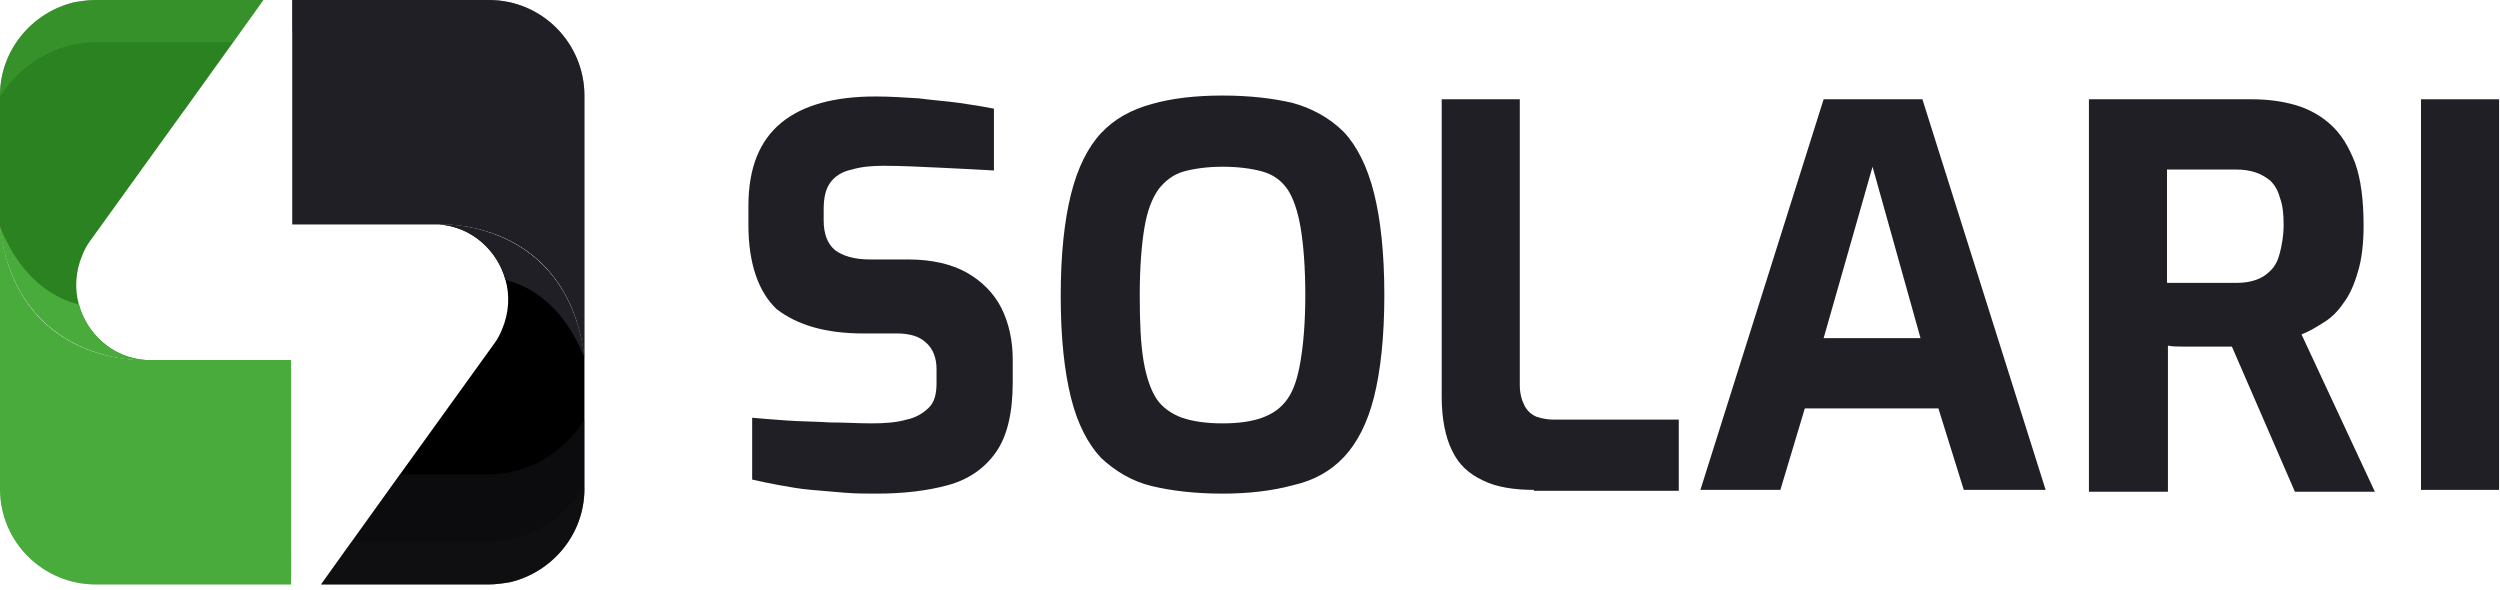
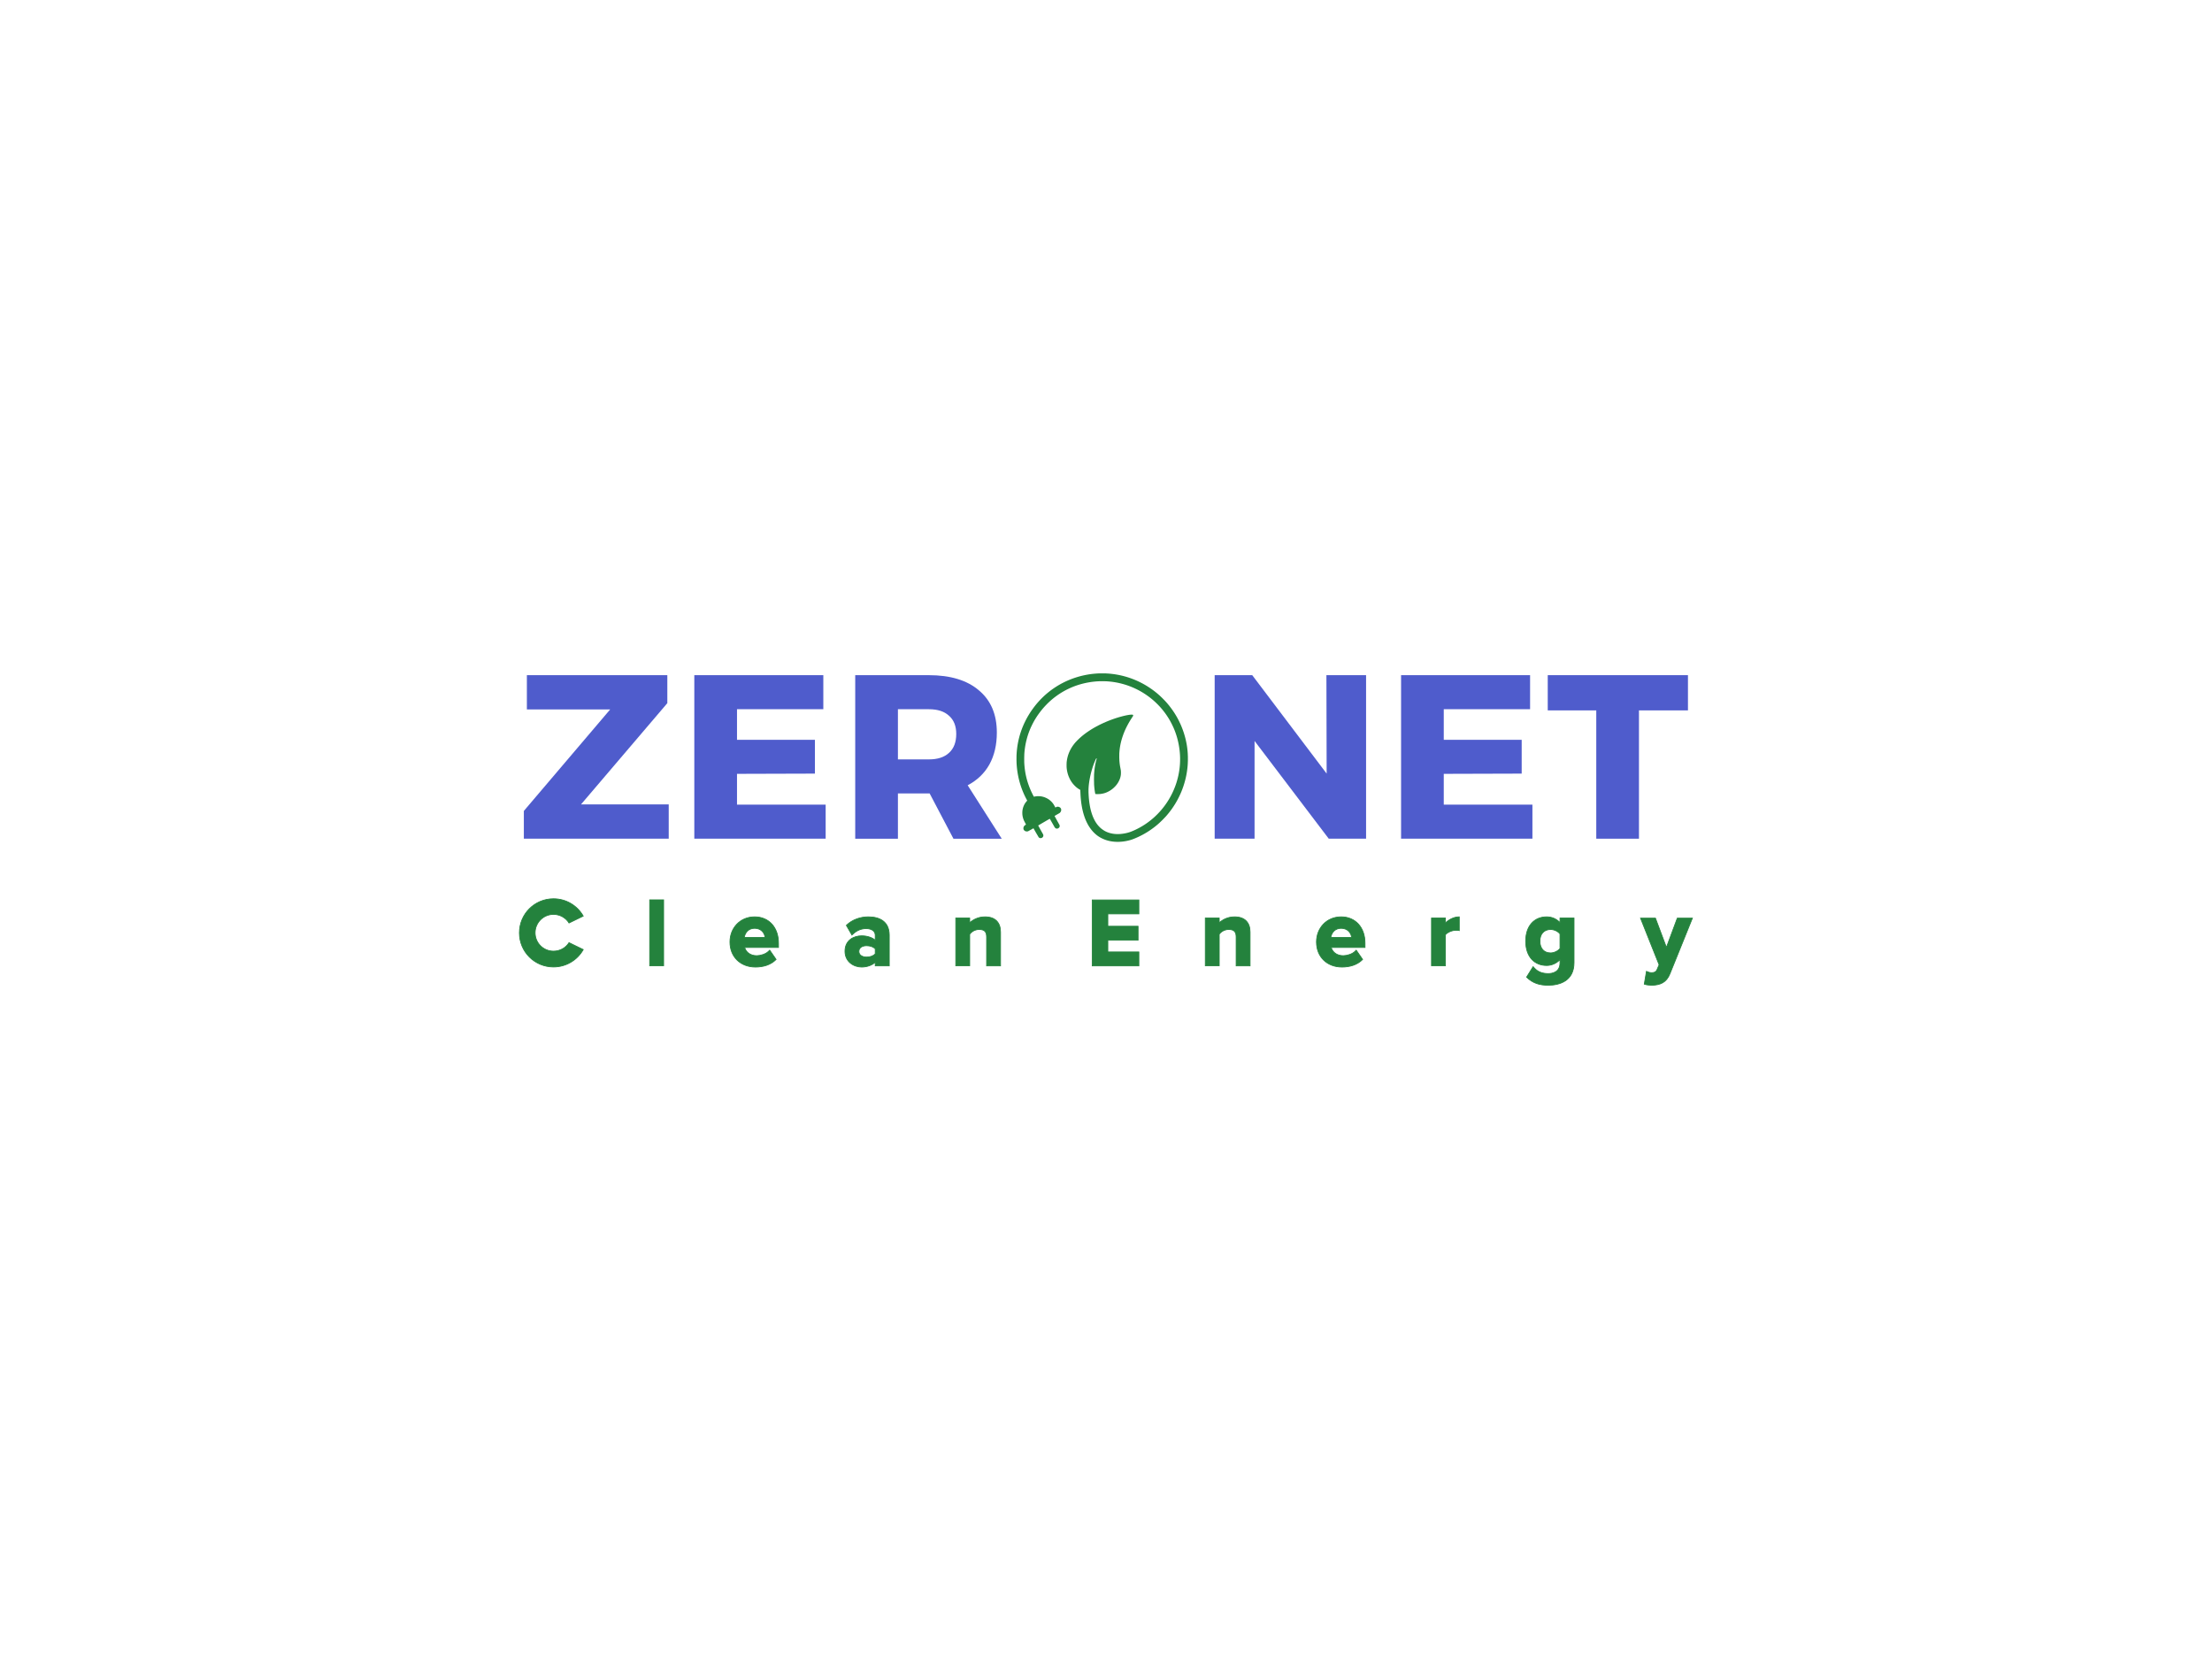
- <svg xmlns="http://www.w3.org/2000/svg" width="157" height="37" viewBox="0 0 157 37" fill="none">
-   <path d="M36.702 6.001V22.468C36.493 20.723 36.004 19.328 35.376 18.281C32.795 13.885 27.771 14.095 27.561 14.095C27.422 14.095 27.352 14.095 27.213 14.095H18.351V0H30.701C34.051 0 36.702 2.721 36.702 6.001Z" fill="#1F1F25" />
-   <path d="M36.702 22.468V30.701C36.702 33.562 34.679 35.934 32.027 36.562C31.608 36.632 31.12 36.702 30.701 36.702H20.165L25.119 29.794L29.794 23.305L31.05 21.561C31.26 21.282 31.399 21.003 31.539 20.654C31.957 19.677 32.027 18.56 31.748 17.584C31.26 15.769 29.655 14.234 27.561 14.095C27.771 14.095 35.586 13.816 36.702 22.468Z" fill="black" />
-   <path d="M36.702 22.468C35.376 19.119 33.213 17.932 31.748 17.584C31.259 15.769 29.654 14.234 27.561 14.095C27.771 14.095 35.586 13.816 36.702 22.468Z" fill="#1F1F25" />
-   <g opacity="0.55">
-     <path opacity="0.67" d="M36.702 26.375V30.702C36.702 33.562 34.679 35.935 32.027 36.563C31.608 36.633 31.12 36.702 30.701 36.702H20.165L22.049 34.051L25.119 29.794H30.632C32.795 29.794 34.748 28.818 36.144 27.143L36.702 26.375Z" fill="#1F1F25" />
-     <path opacity="0.67" d="M36.702 30.632C36.702 33.562 34.679 35.935 32.027 36.563C31.608 36.633 31.12 36.702 30.701 36.702H20.165L22.049 34.051H30.562C32.725 34.051 34.679 33.074 36.074 31.399L36.702 30.632Z" fill="#1F1F25" />
+ <svg xmlns="http://www.w3.org/2000/svg" id="svg21" xml:space="preserve" viewBox="0 0 1024 768" y="0px" x="0px" version="1.1">
+   <defs id="defs25" />
+   <g transform="translate(-0.04312,-0.26813)" id="logo-group">
+     <path stroke-miterlimit="2" d="m 263.46,436.65 c -1.464,2.38 -4.164,3.935 -7.184,3.935 -4.713,0 -8.511,-3.798 -8.511,-8.511 0,-4.668 3.798,-8.511 8.511,-8.511 3.02,0 5.72,1.602 7.184,3.981 l 6.589,-3.203 c -2.746,-4.805 -7.871,-8.008 -13.774,-8.008 -8.74,0 -15.787,7.047 -15.787,15.787 0,8.74 7.047,15.787 15.787,15.787 5.903,0 11.074,-3.249 13.774,-8.054 z" style="font-variant-ligatures:none;fill:#24823d;stroke:#24823d;stroke-width:0.357;stroke-miterlimit:2" id="path31168" />
+     <path stroke-miterlimit="2" d="m 300.8,416.83 v 30.522 h 6.452 V 416.83 Z" style="font-variant-ligatures:none;fill:#24823d;stroke:#24823d;stroke-width:0.357;stroke-miterlimit:2" id="path31170" />
+     <path stroke-miterlimit="2" d="m 349.4,424.7 c -6.772,0 -11.44,5.217 -11.44,11.623 0,7.093 5.079,11.623 11.806,11.623 3.432,0 7.001,-0.915 9.564,-3.523 l -2.974,-4.301 -0.549,0.549 c -1.327,1.327 -3.798,2.013 -5.445,2.013 -2.837,0 -4.942,-1.51 -5.583,-3.798 h 15.65 v -1.922 c 0.046,-7.322 -4.439,-12.264 -11.028,-12.264 z m 0,5.308 c 2.929,0 4.622,2.105 4.805,4.21 h -9.61 c 0.366,-2.288 2.013,-4.21 4.805,-4.21 z" style="font-variant-ligatures:none;fill:#24823d;stroke:#24823d;stroke-width:0.357;stroke-miterlimit:2" id="path31172" />
+     <path stroke-miterlimit="2" d="m 402.01,424.7 c -3.478,0 -7.367,1.19 -10.159,3.935 l 2.563,4.484 0.595,-0.549 c 1.739,-1.602 3.752,-2.425 5.995,-2.425 2.563,0 4.21,1.19 4.21,3.066 v 2.288 c -1.51,-1.281 -3.798,-2.013 -6.315,-2.013 -3.523,0 -7.688,1.968 -7.688,7.139 0,4.942 4.164,7.322 7.688,7.322 2.471,0 4.759,-0.824 6.315,-2.196 v 1.647 h 6.498 v -14.277 c -0.046,-6.406 -4.668,-8.42 -9.701,-8.42 z m -0.824,13.362 c 1.693,0 3.203,0.549 4.027,1.464 v 2.288 c -0.824,0.961 -2.288,1.51 -4.027,1.51 -1.739,0 -3.523,-0.778 -3.523,-2.608 0,-1.968 1.876,-2.654 3.523,-2.654 z" style="font-variant-ligatures:none;fill:#24823d;stroke:#24823d;stroke-width:0.357;stroke-miterlimit:2" id="path31174" />
+     <path stroke-miterlimit="2" d="m 456.04,424.7 c -3.112,0 -5.583,1.327 -7.093,2.746 v -2.196 h -6.452 v 22.102 h 6.452 v -14.643 c 0.549,-0.686 1.968,-2.151 4.393,-2.151 2.425,0 3.432,1.007 3.432,3.478 v 13.362 h 6.452 v -15.65 c 0,-4.301 -2.334,-7.047 -7.184,-7.047 z" style="font-variant-ligatures:none;fill:#24823d;stroke:#24823d;stroke-width:0.357;stroke-miterlimit:2" id="path31176" />
+     <path stroke-miterlimit="2" d="m 505.66,416.88 v 30.522 h 21.599 v -6.452 H 512.89 v -5.445 h 14.003 v -6.452 H 512.89 v -5.72 h 14.369 V 416.88 Z" style="font-variant-ligatures:none;fill:#24823d;stroke:#24823d;stroke-width:0.357;stroke-miterlimit:2" id="path31178" />
+     <path stroke-miterlimit="2" d="m 571.56,424.7 c -3.112,0 -5.583,1.327 -7.093,2.746 v -2.196 h -6.452 v 22.102 h 6.452 v -14.643 c 0.549,-0.686 1.968,-2.151 4.393,-2.151 2.425,0 3.432,1.007 3.432,3.478 v 13.362 h 6.452 v -15.65 c 0,-4.301 -2.334,-7.047 -7.184,-7.047 z" style="font-variant-ligatures:none;fill:#24823d;stroke:#24823d;stroke-width:0.357;stroke-miterlimit:2" id="path31180" />
+     <path stroke-miterlimit="2" d="m 620.92,424.7 c -6.772,0 -11.44,5.217 -11.44,11.623 0,7.093 5.079,11.623 11.806,11.623 3.432,0 7.001,-0.915 9.564,-3.523 l -2.974,-4.301 -0.549,0.549 c -1.327,1.327 -3.798,2.013 -5.445,2.013 -2.837,0 -4.942,-1.51 -5.583,-3.798 h 15.65 v -1.922 c 0.046,-7.322 -4.439,-12.264 -11.028,-12.264 z m 0,5.308 c 2.929,0 4.622,2.105 4.805,4.21 h -9.61 c 0.366,-2.288 2.013,-4.21 4.805,-4.21 z" style="font-variant-ligatures:none;fill:#24823d;stroke:#24823d;stroke-width:0.357;stroke-miterlimit:2" id="path31182" />
+     <path stroke-miterlimit="2" d="m 669.18,427.54 v -2.288 h -6.452 v 22.102 h 6.452 v -14.369 c 0.869,-1.098 3.066,-2.059 4.805,-2.059 0.549,0 1.098,0 1.464,0.091 l 0.137,0.046 v -6.361 c -2.425,0 -4.805,1.236 -6.406,2.837 z" style="font-variant-ligatures:none;fill:#24823d;stroke:#24823d;stroke-width:0.357;stroke-miterlimit:2" id="path31184" />
+     <path stroke-miterlimit="2" d="m 722.21,425.25 v 2.105 c -1.693,-1.739 -3.798,-2.654 -6.178,-2.654 -5.583,0 -9.701,4.027 -9.701,11.257 0,7.367 4.21,11.257 9.701,11.257 2.38,0 4.53,-1.007 6.178,-2.7 v 1.51 c 0,4.439 -3.798,4.942 -5.445,4.942 -2.746,0 -4.851,-0.824 -6.406,-2.563 l -0.595,-0.641 -3.02,4.851 c 2.974,2.929 6.223,3.752 10.021,3.752 5.445,0 11.943,-2.105 11.943,-10.479 v -20.64 z m 0,14.094 c -0.915,1.19 -2.746,2.059 -4.347,2.059 -3.02,0 -4.942,-2.059 -4.942,-5.445 0,-3.341 1.922,-5.4 4.942,-5.4 1.647,0 3.478,0.869 4.347,2.059 z" style="font-variant-ligatures:none;fill:#24823d;stroke:#24823d;stroke-width:0.357;stroke-miterlimit:2" id="path31186" />
+     <path stroke-miterlimit="2" d="m 776.51,425.3 -5.034,13.545 -5.079,-13.545 h -6.91 l 8.603,21.599 -1.052,2.425 c -0.412,0.869 -1.144,1.236 -2.471,1.236 -0.503,0 -1.19,-0.137 -1.556,-0.32 l -0.778,-0.32 -1.007,5.949 c 0.869,0.366 2.837,0.503 3.523,0.503 3.798,-0.091 6.727,-1.19 8.374,-5.354 l 10.388,-25.717 z m -8.42,21.599 -0.366,0.824 z" style="font-variant-ligatures:none;fill:#24823d;stroke:#24823d;stroke-width:0.357;stroke-miterlimit:2" id="path31188" />
+     <path stroke-miterlimit="2" d="m 243.95,312.82 h 65.016 v 12.96 l -39.96,46.872 h 40.608 v 15.876 h -67.068 v -12.852 l 39.96,-46.98 H 243.95 Z" style="font-variant-ligatures:none;fill:#4f5ccc;stroke-width:0;stroke-miterlimit:2" id="path31191" />
+     <path stroke-miterlimit="2" d="m 321.46,312.82 h 59.724 v 15.768 h -39.96 v 14.148 h 36.072 v 15.66 l -36.072,0.108 v 14.256 h 41.04 v 15.768 H 321.46 Z" style="font-variant-ligatures:none;fill:#4f5ccc;stroke-width:0;stroke-miterlimit:2" id="path31193" />
+     <path stroke-miterlimit="2" d="m 441.42,388.53 -11.016,-20.952 h -14.688 v 20.952 h -19.764 v -75.708 h 34.02 q 15.012,0 23.22,7.02 8.316,6.912 8.316,19.548 0,8.532 -3.456,14.796 -3.456,6.156 -10.044,9.612 l 15.768,24.732 z m -25.704,-36.72 h 14.364 q 6.048,0 9.288,-3.024 3.348,-3.024 3.348,-8.748 0,-5.508 -3.348,-8.424 -3.24,-3.024 -9.288,-3.024 h -14.364 z" style="font-variant-ligatures:none;fill:#4f5ccc;stroke-width:0;stroke-miterlimit:2" id="path31195" />
+     <path stroke-miterlimit="2" d="m 614.08,312.82 h 18.36 v 75.708 h -17.28 l -34.344,-45.252 v 45.252 H 562.348 V 312.82 h 17.388 l 34.452,45.576 z" style="font-variant-ligatures:none;fill:#4f5ccc;stroke-width:0;stroke-miterlimit:2" id="path31199" />
+     <path stroke-miterlimit="2" d="m 648.64,312.82 h 59.724 v 15.768 h -39.96 v 14.148 h 36.072 v 15.66 l -36.072,0.108 v 14.256 h 41.04 v 15.768 H 648.64 Z" style="font-variant-ligatures:none;fill:#4f5ccc;stroke-width:0;stroke-miterlimit:2" id="path31201" />
+     <path stroke-miterlimit="2" d="m 716.54,312.82 h 64.908 v 16.308 h -22.68 v 59.4 h -19.764 v -59.4 H 716.54 Z" style="font-variant-ligatures:none;fill:#4f5ccc;stroke-width:0;stroke-miterlimit:2" id="path31203" />
+     <path style="fill:#24823d;stroke-width:0.45" d="m 510.2,311.99 c -0.695,0.002 -1.449,0.013 -1.676,0.023 -0.227,0.011 -0.604,0.032 -0.838,0.048 -0.234,0.015 -0.667,0.05 -0.963,0.077 -0.296,0.027 -0.741,0.072 -0.988,0.1 -0.248,0.028 -0.687,0.085 -0.976,0.125 -0.289,0.041 -0.762,0.114 -1.051,0.162 -0.289,0.048 -0.784,0.139 -1.101,0.201 -0.317,0.062 -0.8,0.164 -1.073,0.225 -0.274,0.062 -0.719,0.167 -0.988,0.235 -0.27,0.068 -0.716,0.186 -0.991,0.263 -0.275,0.077 -0.754,0.217 -1.063,0.313 -0.309,0.095 -0.799,0.253 -1.088,0.352 -0.289,0.098 -0.807,0.284 -1.151,0.413 -0.344,0.129 -0.856,0.329 -1.138,0.445 -0.282,0.116 -0.716,0.301 -0.963,0.411 -0.248,0.11 -0.624,0.281 -0.836,0.38 -0.212,0.099 -0.612,0.293 -0.888,0.432 -0.276,0.138 -0.718,0.367 -0.981,0.509 -0.264,0.142 -0.613,0.334 -0.776,0.426 -0.163,0.092 -0.477,0.275 -0.697,0.406 -0.22,0.131 -0.58,0.351 -0.801,0.488 -0.22,0.137 -0.654,0.419 -0.963,0.625 -0.309,0.207 -0.76,0.517 -1.001,0.689 -0.241,0.172 -0.595,0.432 -0.788,0.576 -0.193,0.145 -0.513,0.393 -0.713,0.551 -0.199,0.158 -0.56,0.451 -0.801,0.651 -0.241,0.2 -0.578,0.487 -0.751,0.638 -0.172,0.151 -0.448,0.399 -0.613,0.551 -0.165,0.152 -0.507,0.473 -0.761,0.715 -0.253,0.241 -0.703,0.692 -0.999,1.001 -0.296,0.309 -0.733,0.78 -0.97,1.045 -0.237,0.265 -0.599,0.682 -0.804,0.926 -0.205,0.244 -0.525,0.635 -0.711,0.869 -0.186,0.234 -0.535,0.69 -0.776,1.013 -0.241,0.323 -0.584,0.796 -0.762,1.051 -0.179,0.254 -0.449,0.649 -0.6,0.876 -0.152,0.227 -0.434,0.666 -0.627,0.976 -0.193,0.309 -0.492,0.805 -0.664,1.102 -0.172,0.296 -0.43,0.758 -0.575,1.026 -0.145,0.268 -0.401,0.763 -0.57,1.1 -0.169,0.337 -0.413,0.843 -0.542,1.124 -0.13,0.281 -0.332,0.735 -0.449,1.009 -0.117,0.274 -0.307,0.736 -0.422,1.027 -0.115,0.291 -0.304,0.794 -0.421,1.117 -0.117,0.324 -0.297,0.852 -0.401,1.176 -0.104,0.324 -0.234,0.74 -0.289,0.926 -0.055,0.186 -0.145,0.501 -0.2,0.701 -0.055,0.199 -0.162,0.61 -0.238,0.913 -0.076,0.303 -0.183,0.753 -0.238,1.001 -0.055,0.248 -0.145,0.681 -0.2,0.963 -0.056,0.282 -0.14,0.749 -0.188,1.038 -0.048,0.289 -0.116,0.722 -0.15,0.963 -0.035,0.241 -0.091,0.68 -0.126,0.976 -0.035,0.296 -0.08,0.724 -0.101,0.951 -0.021,0.227 -0.055,0.655 -0.075,0.951 -0.02,0.296 -0.05,0.876 -0.066,1.288 -0.018,0.469 -0.024,1.183 -0.015,1.901 0.008,0.633 0.027,1.354 0.041,1.601 0.015,0.248 0.043,0.676 0.065,0.951 0.021,0.275 0.06,0.726 0.088,1.001 0.028,0.275 0.084,0.765 0.125,1.088 0.041,0.323 0.109,0.807 0.15,1.076 0.041,0.268 0.126,0.769 0.189,1.113 0.063,0.344 0.165,0.862 0.227,1.151 0.062,0.289 0.173,0.773 0.246,1.076 0.073,0.303 0.203,0.804 0.288,1.113 0.085,0.309 0.249,0.868 0.364,1.241 0.116,0.373 0.29,0.908 0.388,1.188 0.098,0.28 0.263,0.735 0.367,1.011 0.104,0.275 0.26,0.677 0.348,0.892 0.088,0.216 0.254,0.612 0.371,0.881 0.116,0.269 0.299,0.678 0.406,0.909 0.107,0.231 0.327,0.685 0.488,1.008 0.161,0.323 0.41,0.807 0.554,1.074 l 0.261,0.486 -0.237,0.264 c -0.13,0.145 -0.335,0.394 -0.454,0.552 -0.12,0.158 -0.283,0.395 -0.364,0.525 -0.081,0.131 -0.212,0.362 -0.292,0.513 -0.08,0.151 -0.2,0.405 -0.268,0.563 -0.068,0.158 -0.169,0.423 -0.225,0.588 -0.056,0.165 -0.135,0.435 -0.177,0.6 -0.042,0.165 -0.099,0.43 -0.127,0.588 -0.028,0.158 -0.068,0.445 -0.089,0.638 -0.021,0.193 -0.037,0.564 -0.037,0.826 2.5e-4,0.261 0.017,0.639 0.036,0.838 0.02,0.199 0.06,0.498 0.089,0.663 0.029,0.165 0.091,0.452 0.138,0.638 0.047,0.186 0.142,0.503 0.211,0.706 0.069,0.203 0.194,0.523 0.278,0.713 0.084,0.19 0.331,0.672 0.55,1.072 0.218,0.4 0.404,0.745 0.412,0.766 0.011,0.029 -0.053,0.079 -0.255,0.198 -0.19,0.111 -0.326,0.214 -0.458,0.347 -0.122,0.123 -0.22,0.25 -0.279,0.364 -0.05,0.096 -0.116,0.254 -0.146,0.35 -0.031,0.101 -0.06,0.277 -0.068,0.415 -0.01,0.175 -0.003,0.29 0.027,0.425 0.023,0.102 0.07,0.246 0.104,0.32 0.039,0.084 0.131,0.203 0.243,0.315 0.102,0.102 0.256,0.222 0.352,0.275 0.094,0.052 0.257,0.124 0.363,0.159 0.165,0.055 0.237,0.064 0.517,0.065 0.285,9e-4 0.347,-0.007 0.5,-0.061 0.1,-0.036 0.682,-0.355 1.36,-0.746 0.651,-0.376 1.187,-0.68 1.191,-0.676 0.004,0.005 0.523,0.919 1.155,2.033 0.812,1.431 1.183,2.063 1.268,2.156 0.066,0.072 0.172,0.166 0.236,0.209 0.064,0.043 0.189,0.1 0.277,0.127 0.108,0.034 0.23,0.049 0.377,0.049 0.157,-2.4e-4 0.261,-0.016 0.38,-0.057 0.09,-0.031 0.229,-0.095 0.309,-0.143 0.08,-0.048 0.2,-0.147 0.266,-0.219 0.067,-0.073 0.157,-0.204 0.2,-0.292 0.048,-0.098 0.09,-0.234 0.106,-0.347 0.02,-0.14 0.019,-0.229 -0.005,-0.363 -0.017,-0.097 -0.068,-0.253 -0.113,-0.347 -0.045,-0.094 -0.58,-1.047 -1.189,-2.118 -0.609,-1.071 -1.097,-1.957 -1.086,-1.967 0.011,-0.011 1.224,-0.721 2.695,-1.578 2.28,-1.329 2.678,-1.553 2.702,-1.52 0.015,0.021 0.535,0.932 1.154,2.025 l 1.126,1.986 0.175,0.177 c 0.111,0.112 0.226,0.201 0.316,0.243 0.077,0.036 0.19,0.077 0.25,0.091 0.06,0.014 0.178,0.025 0.261,0.026 0.083,2.5e-4 0.218,-0.017 0.3,-0.037 0.082,-0.021 0.222,-0.074 0.312,-0.119 0.101,-0.05 0.224,-0.143 0.325,-0.243 0.095,-0.095 0.191,-0.222 0.231,-0.305 0.038,-0.078 0.081,-0.201 0.097,-0.273 0.015,-0.072 0.022,-0.222 0.016,-0.333 -0.007,-0.111 -0.032,-0.26 -0.056,-0.33 -0.024,-0.07 -0.564,-1.044 -1.202,-2.164 -0.966,-1.697 -1.153,-2.042 -1.123,-2.065 0.02,-0.016 0.562,-0.331 1.205,-0.7 l 1.169,-0.672 0.203,-0.202 c 0.166,-0.166 0.224,-0.245 0.319,-0.438 0.074,-0.152 0.13,-0.311 0.157,-0.448 0.029,-0.149 0.037,-0.278 0.028,-0.438 -0.008,-0.124 -0.038,-0.302 -0.067,-0.395 -0.033,-0.106 -0.097,-0.227 -0.171,-0.325 -0.065,-0.086 -0.185,-0.21 -0.268,-0.277 -0.083,-0.067 -0.229,-0.159 -0.325,-0.205 -0.096,-0.046 -0.247,-0.103 -0.336,-0.125 -0.088,-0.023 -0.237,-0.048 -0.331,-0.056 -0.094,-0.008 -0.258,0 -0.365,0.017 -0.107,0.017 -0.249,0.053 -0.315,0.079 -0.066,0.026 -0.201,0.109 -0.3,0.184 -0.099,0.075 -0.188,0.128 -0.197,0.119 -0.01,-0.01 -0.162,-0.282 -0.34,-0.605 -0.177,-0.324 -0.372,-0.667 -0.432,-0.763 -0.061,-0.096 -0.177,-0.271 -0.26,-0.388 -0.083,-0.117 -0.24,-0.325 -0.351,-0.463 -0.11,-0.138 -0.353,-0.403 -0.539,-0.589 -0.186,-0.186 -0.473,-0.446 -0.639,-0.577 -0.165,-0.132 -0.39,-0.302 -0.5,-0.378 -0.11,-0.076 -0.318,-0.209 -0.463,-0.296 -0.144,-0.087 -0.454,-0.251 -0.688,-0.364 -0.234,-0.113 -0.577,-0.262 -0.763,-0.331 -0.186,-0.069 -0.484,-0.165 -0.663,-0.214 -0.179,-0.049 -0.438,-0.111 -0.575,-0.139 -0.138,-0.027 -0.368,-0.067 -0.513,-0.088 -0.144,-0.021 -0.443,-0.051 -0.663,-0.067 -0.226,-0.016 -0.564,-0.021 -0.776,-0.013 -0.206,0.009 -0.527,0.033 -0.713,0.054 -0.186,0.021 -0.506,0.072 -0.712,0.113 -0.205,0.041 -0.387,0.07 -0.403,0.064 -0.016,-0.006 -0.248,-0.448 -0.516,-0.983 -0.268,-0.534 -0.584,-1.186 -0.702,-1.447 -0.118,-0.261 -0.321,-0.729 -0.452,-1.038 -0.13,-0.31 -0.339,-0.829 -0.464,-1.155 -0.125,-0.326 -0.341,-0.928 -0.48,-1.339 -0.139,-0.411 -0.326,-0.995 -0.416,-1.297 -0.09,-0.303 -0.252,-0.899 -0.36,-1.326 -0.108,-0.427 -0.248,-1.022 -0.311,-1.322 -0.063,-0.301 -0.154,-0.766 -0.201,-1.033 -0.048,-0.268 -0.12,-0.714 -0.161,-0.992 -0.041,-0.278 -0.097,-0.686 -0.125,-0.906 -0.028,-0.22 -0.073,-0.625 -0.101,-0.901 -0.028,-0.275 -0.067,-0.726 -0.087,-1.001 -0.021,-0.275 -0.05,-0.779 -0.066,-1.119 -0.018,-0.392 -0.024,-1.126 -0.016,-2.002 0.008,-0.887 0.028,-1.585 0.053,-1.946 0.022,-0.31 0.057,-0.749 0.078,-0.976 0.021,-0.227 0.061,-0.61 0.089,-0.851 0.028,-0.241 0.079,-0.641 0.113,-0.888 0.034,-0.248 0.096,-0.653 0.137,-0.901 0.041,-0.248 0.12,-0.681 0.175,-0.963 0.055,-0.282 0.162,-0.786 0.238,-1.119 0.076,-0.334 0.215,-0.897 0.31,-1.251 0.095,-0.355 0.236,-0.853 0.313,-1.107 0.077,-0.255 0.22,-0.699 0.316,-0.988 0.097,-0.289 0.283,-0.813 0.415,-1.163 0.132,-0.351 0.338,-0.874 0.458,-1.163 0.121,-0.289 0.318,-0.745 0.439,-1.013 0.121,-0.268 0.386,-0.82 0.589,-1.226 0.203,-0.406 0.5,-0.975 0.661,-1.264 0.16,-0.289 0.437,-0.769 0.616,-1.068 0.179,-0.298 0.467,-0.762 0.642,-1.032 0.174,-0.269 0.432,-0.656 0.572,-0.859 0.14,-0.203 0.419,-0.595 0.619,-0.87 0.2,-0.275 0.544,-0.732 0.764,-1.016 0.22,-0.283 0.582,-0.734 0.804,-1.001 0.223,-0.267 0.579,-0.681 0.793,-0.92 0.213,-0.239 0.587,-0.645 0.831,-0.901 0.243,-0.256 0.642,-0.661 0.886,-0.898 0.244,-0.238 0.626,-0.598 0.848,-0.801 0.223,-0.203 0.534,-0.482 0.693,-0.62 0.158,-0.138 0.423,-0.364 0.588,-0.502 0.165,-0.138 0.466,-0.382 0.668,-0.543 0.202,-0.161 0.608,-0.471 0.901,-0.689 0.293,-0.218 0.764,-0.555 1.046,-0.749 0.282,-0.194 0.716,-0.481 0.963,-0.639 0.248,-0.158 0.573,-0.362 0.723,-0.453 0.15,-0.092 0.454,-0.271 0.676,-0.4 0.222,-0.128 0.6,-0.341 0.841,-0.471 0.241,-0.131 0.691,-0.365 1.001,-0.519 0.31,-0.155 0.794,-0.388 1.076,-0.518 0.282,-0.13 0.725,-0.327 0.985,-0.437 0.259,-0.11 0.659,-0.273 0.888,-0.363 0.229,-0.09 0.602,-0.231 0.829,-0.314 0.227,-0.083 0.644,-0.227 0.926,-0.321 0.282,-0.094 0.721,-0.234 0.976,-0.311 0.255,-0.078 0.753,-0.219 1.107,-0.314 0.354,-0.095 0.917,-0.234 1.251,-0.31 0.334,-0.076 0.842,-0.183 1.13,-0.239 0.288,-0.056 0.756,-0.14 1.038,-0.187 0.283,-0.047 0.672,-0.108 0.865,-0.136 0.193,-0.028 0.53,-0.073 0.751,-0.101 0.22,-0.028 0.625,-0.073 0.901,-0.101 0.275,-0.028 0.737,-0.067 1.026,-0.087 0.289,-0.02 0.835,-0.05 1.214,-0.066 0.428,-0.018 1.099,-0.024 1.776,-0.015 0.599,0.008 1.28,0.027 1.514,0.042 0.234,0.015 0.696,0.049 1.026,0.077 0.33,0.028 0.803,0.073 1.051,0.101 0.248,0.028 0.614,0.074 0.813,0.101 0.2,0.028 0.605,0.09 0.901,0.138 0.296,0.049 0.707,0.121 0.913,0.16 0.206,0.04 0.593,0.118 0.86,0.175 0.267,0.057 0.773,0.175 1.126,0.262 0.353,0.088 0.894,0.232 1.204,0.322 0.31,0.09 0.783,0.232 1.051,0.317 0.268,0.085 0.741,0.245 1.051,0.354 0.31,0.11 0.884,0.327 1.276,0.483 0.392,0.156 0.972,0.398 1.288,0.538 0.317,0.14 0.871,0.4 1.232,0.576 0.362,0.176 0.862,0.431 1.113,0.565 0.251,0.134 0.654,0.356 0.894,0.493 0.241,0.137 0.579,0.334 0.751,0.438 0.172,0.104 0.465,0.284 0.651,0.401 0.186,0.117 0.556,0.358 0.823,0.536 0.267,0.178 0.661,0.449 0.876,0.601 0.214,0.152 0.566,0.41 0.781,0.571 0.215,0.162 0.564,0.432 0.776,0.6 0.211,0.168 0.519,0.419 0.685,0.557 0.165,0.138 0.435,0.369 0.6,0.513 0.165,0.144 0.48,0.426 0.7,0.627 0.22,0.2 0.682,0.646 1.028,0.99 0.346,0.344 0.78,0.789 0.964,0.989 0.185,0.2 0.519,0.572 0.742,0.827 0.223,0.255 0.576,0.672 0.784,0.926 0.208,0.254 0.578,0.726 0.822,1.05 0.244,0.323 0.551,0.74 0.682,0.926 0.131,0.186 0.385,0.557 0.563,0.826 0.179,0.268 0.42,0.64 0.537,0.826 0.117,0.186 0.321,0.519 0.453,0.741 0.132,0.222 0.371,0.639 0.531,0.926 0.16,0.287 0.479,0.899 0.71,1.36 0.23,0.461 0.533,1.097 0.673,1.414 0.139,0.317 0.321,0.739 0.403,0.938 0.083,0.199 0.225,0.56 0.318,0.801 0.092,0.241 0.249,0.669 0.349,0.951 0.099,0.282 0.255,0.749 0.347,1.038 0.091,0.289 0.228,0.745 0.304,1.013 0.076,0.268 0.211,0.775 0.299,1.126 0.088,0.351 0.21,0.874 0.272,1.163 0.062,0.289 0.147,0.711 0.189,0.938 0.042,0.227 0.105,0.582 0.139,0.788 0.034,0.206 0.096,0.606 0.137,0.888 0.041,0.282 0.103,0.761 0.138,1.063 0.035,0.303 0.086,0.826 0.113,1.163 0.027,0.337 0.061,0.849 0.075,1.138 0.014,0.289 0.032,0.835 0.041,1.214 0.009,0.378 0.003,1.065 -0.012,1.526 -0.015,0.461 -0.045,1.086 -0.066,1.389 -0.021,0.303 -0.06,0.781 -0.087,1.063 -0.027,0.282 -0.078,0.732 -0.112,1.001 -0.035,0.268 -0.091,0.679 -0.127,0.913 -0.035,0.234 -0.114,0.699 -0.175,1.032 -0.061,0.334 -0.157,0.824 -0.213,1.088 -0.057,0.265 -0.18,0.791 -0.274,1.169 -0.094,0.378 -0.244,0.941 -0.334,1.251 -0.09,0.309 -0.229,0.771 -0.31,1.026 -0.081,0.254 -0.213,0.649 -0.292,0.876 -0.08,0.227 -0.24,0.666 -0.358,0.976 -0.117,0.309 -0.318,0.813 -0.447,1.119 -0.129,0.306 -0.314,0.734 -0.412,0.951 -0.098,0.217 -0.312,0.669 -0.475,1.003 -0.163,0.335 -0.406,0.813 -0.539,1.063 -0.134,0.25 -0.358,0.658 -0.498,0.905 -0.141,0.248 -0.351,0.608 -0.468,0.802 -0.117,0.193 -0.311,0.509 -0.433,0.701 -0.121,0.192 -0.356,0.552 -0.521,0.799 -0.165,0.248 -0.441,0.647 -0.613,0.888 -0.172,0.241 -0.431,0.594 -0.574,0.784 -0.144,0.191 -0.439,0.569 -0.656,0.841 -0.217,0.272 -0.563,0.69 -0.768,0.929 -0.205,0.239 -0.553,0.632 -0.772,0.873 -0.219,0.241 -0.639,0.682 -0.933,0.981 -0.294,0.299 -0.744,0.74 -1.001,0.979 -0.256,0.239 -0.596,0.551 -0.754,0.692 -0.158,0.141 -0.518,0.449 -0.801,0.685 -0.282,0.236 -0.71,0.582 -0.951,0.77 -0.241,0.187 -0.617,0.471 -0.835,0.632 -0.218,0.161 -0.607,0.437 -0.863,0.614 -0.256,0.177 -0.663,0.449 -0.904,0.604 -0.241,0.155 -0.686,0.431 -0.988,0.612 -0.303,0.181 -0.768,0.45 -1.035,0.597 -0.266,0.147 -0.722,0.391 -1.013,0.54 -0.291,0.15 -0.745,0.374 -1.008,0.498 -0.263,0.124 -0.702,0.323 -0.973,0.441 -0.272,0.119 -0.715,0.304 -0.985,0.413 -0.27,0.108 -0.693,0.259 -0.941,0.335 -0.248,0.076 -0.625,0.184 -0.838,0.239 -0.213,0.055 -0.545,0.135 -0.737,0.177 -0.192,0.043 -0.575,0.115 -0.851,0.162 -0.276,0.046 -0.693,0.108 -0.927,0.135 -0.234,0.028 -0.577,0.063 -0.763,0.078 -0.186,0.015 -0.597,0.033 -0.913,0.042 -0.329,0.009 -0.789,0.003 -1.074,-0.013 -0.274,-0.016 -0.657,-0.046 -0.851,-0.067 -0.194,-0.021 -0.549,-0.072 -0.79,-0.112 -0.241,-0.041 -0.641,-0.124 -0.888,-0.185 -0.248,-0.062 -0.623,-0.169 -0.834,-0.238 -0.211,-0.07 -0.526,-0.184 -0.701,-0.255 -0.174,-0.07 -0.463,-0.198 -0.642,-0.282 -0.179,-0.085 -0.449,-0.225 -0.6,-0.312 -0.151,-0.086 -0.467,-0.285 -0.701,-0.441 -0.234,-0.156 -0.558,-0.39 -0.719,-0.519 -0.162,-0.129 -0.431,-0.358 -0.598,-0.508 -0.167,-0.15 -0.435,-0.414 -0.594,-0.587 -0.16,-0.172 -0.38,-0.42 -0.489,-0.55 -0.109,-0.13 -0.299,-0.372 -0.422,-0.537 -0.123,-0.165 -0.316,-0.441 -0.43,-0.613 -0.114,-0.172 -0.276,-0.429 -0.36,-0.57 -0.085,-0.142 -0.255,-0.446 -0.378,-0.676 -0.123,-0.23 -0.32,-0.629 -0.437,-0.886 -0.117,-0.257 -0.297,-0.681 -0.4,-0.941 -0.103,-0.26 -0.272,-0.725 -0.375,-1.033 -0.103,-0.308 -0.251,-0.785 -0.328,-1.06 -0.078,-0.275 -0.19,-0.703 -0.25,-0.951 -0.06,-0.248 -0.15,-0.641 -0.199,-0.873 -0.05,-0.232 -0.14,-0.708 -0.201,-1.057 -0.061,-0.349 -0.144,-0.874 -0.186,-1.166 -0.041,-0.292 -0.103,-0.785 -0.138,-1.095 -0.035,-0.31 -0.085,-0.828 -0.113,-1.151 -0.027,-0.324 -0.066,-0.875 -0.087,-1.226 -0.021,-0.351 -0.051,-0.987 -0.067,-1.414 -0.022,-0.588 -0.022,-0.941 -7.6e-4,-1.459 0.016,-0.376 0.045,-0.888 0.066,-1.138 0.021,-0.25 0.055,-0.613 0.076,-0.806 0.021,-0.193 0.067,-0.57 0.101,-0.838 0.035,-0.268 0.096,-0.696 0.136,-0.951 0.04,-0.255 0.124,-0.744 0.187,-1.087 0.063,-0.343 0.177,-0.912 0.253,-1.264 0.077,-0.352 0.218,-0.955 0.314,-1.34 0.096,-0.385 0.258,-0.988 0.359,-1.339 0.101,-0.351 0.253,-0.858 0.338,-1.126 0.085,-0.268 0.244,-0.738 0.352,-1.044 0.109,-0.306 0.272,-0.751 0.364,-0.988 0.091,-0.238 0.259,-0.652 0.373,-0.92 0.114,-0.268 0.298,-0.685 0.41,-0.926 0.111,-0.241 0.222,-0.452 0.245,-0.469 0.023,-0.017 0.066,-0.031 0.096,-0.031 0.029,0 0.074,0.022 0.099,0.05 l 0.045,0.05 -0.103,0.344 c -0.057,0.189 -0.159,0.563 -0.228,0.832 -0.069,0.268 -0.158,0.64 -0.2,0.826 -0.041,0.186 -0.114,0.546 -0.162,0.801 -0.048,0.254 -0.116,0.643 -0.151,0.863 -0.035,0.22 -0.091,0.608 -0.125,0.863 -0.034,0.254 -0.085,0.682 -0.113,0.951 -0.028,0.268 -0.067,0.702 -0.088,0.963 -0.021,0.261 -0.052,0.706 -0.07,0.988 -0.021,0.336 -0.032,1.103 -0.032,2.227 4.9e-4,1.355 0.01,1.85 0.044,2.364 0.024,0.358 0.066,0.898 0.094,1.201 0.028,0.303 0.084,0.811 0.125,1.131 0.041,0.319 0.108,0.777 0.149,1.018 0.041,0.241 0.102,0.564 0.135,0.718 0.033,0.154 0.075,0.288 0.092,0.299 0.018,0.011 0.14,0.029 0.271,0.041 0.132,0.011 0.532,0.019 0.89,0.018 0.495,-0.002 0.76,-0.016 1.105,-0.057 0.25,-0.029 0.61,-0.083 0.801,-0.118 0.19,-0.035 0.487,-0.098 0.659,-0.139 0.172,-0.042 0.47,-0.127 0.663,-0.189 0.193,-0.062 0.491,-0.17 0.663,-0.239 0.172,-0.069 0.493,-0.213 0.713,-0.321 0.22,-0.107 0.53,-0.27 0.688,-0.362 0.158,-0.092 0.434,-0.263 0.613,-0.381 0.179,-0.118 0.415,-0.282 0.525,-0.366 0.11,-0.083 0.308,-0.238 0.438,-0.344 0.131,-0.105 0.387,-0.329 0.568,-0.496 0.182,-0.167 0.465,-0.453 0.629,-0.635 0.164,-0.182 0.376,-0.427 0.47,-0.544 0.094,-0.117 0.259,-0.334 0.367,-0.481 0.108,-0.148 0.291,-0.423 0.408,-0.613 0.117,-0.189 0.301,-0.52 0.41,-0.736 0.109,-0.215 0.25,-0.519 0.315,-0.676 0.064,-0.156 0.149,-0.38 0.189,-0.497 0.04,-0.117 0.106,-0.329 0.148,-0.47 0.041,-0.142 0.108,-0.412 0.147,-0.6 0.04,-0.189 0.092,-0.489 0.117,-0.668 0.033,-0.243 0.044,-0.492 0.044,-0.988 0,-0.494 -0.011,-0.743 -0.044,-0.976 -0.024,-0.172 -0.104,-0.617 -0.179,-0.988 -0.074,-0.372 -0.163,-0.844 -0.198,-1.051 -0.034,-0.206 -0.085,-0.539 -0.114,-0.738 -0.028,-0.2 -0.073,-0.565 -0.101,-0.813 -0.027,-0.248 -0.068,-0.676 -0.09,-0.951 -0.025,-0.304 -0.045,-0.944 -0.054,-1.633 -0.009,-0.709 -0.003,-1.345 0.015,-1.701 0.016,-0.313 0.051,-0.817 0.079,-1.119 0.028,-0.303 0.072,-0.731 0.1,-0.951 0.028,-0.22 0.079,-0.586 0.114,-0.813 0.035,-0.227 0.102,-0.621 0.149,-0.876 0.047,-0.255 0.131,-0.668 0.186,-0.919 0.055,-0.251 0.152,-0.662 0.215,-0.913 0.063,-0.251 0.182,-0.693 0.264,-0.982 0.083,-0.289 0.261,-0.858 0.396,-1.264 0.135,-0.406 0.344,-0.997 0.465,-1.314 0.121,-0.317 0.335,-0.846 0.475,-1.176 0.141,-0.33 0.35,-0.803 0.464,-1.051 0.114,-0.248 0.356,-0.743 0.537,-1.101 0.181,-0.358 0.457,-0.881 0.613,-1.163 0.155,-0.282 0.412,-0.733 0.57,-1.001 0.158,-0.268 0.4,-0.668 0.537,-0.888 0.137,-0.22 0.476,-0.749 0.753,-1.176 l 0.503,-0.776 v -0.15 c 0,-0.115 -0.013,-0.168 -0.056,-0.228 -0.031,-0.043 -0.098,-0.099 -0.15,-0.125 -0.081,-0.04 -0.15,-0.046 -0.495,-0.044 -0.22,10e-4 -0.558,0.022 -0.751,0.045 -0.193,0.024 -0.519,0.07 -0.726,0.104 -0.206,0.034 -0.527,0.09 -0.713,0.125 -0.186,0.035 -0.563,0.114 -0.838,0.176 -0.275,0.061 -0.827,0.195 -1.226,0.297 -0.399,0.102 -1.018,0.269 -1.376,0.372 -0.358,0.103 -0.887,0.262 -1.176,0.354 -0.289,0.092 -0.694,0.223 -0.901,0.293 -0.206,0.069 -0.583,0.199 -0.838,0.288 -0.254,0.089 -0.731,0.262 -1.059,0.385 -0.328,0.123 -0.88,0.337 -1.226,0.476 -0.346,0.139 -0.86,0.352 -1.142,0.473 -0.282,0.121 -0.751,0.327 -1.041,0.458 -0.291,0.131 -0.814,0.375 -1.163,0.542 -0.349,0.167 -0.854,0.417 -1.123,0.556 -0.268,0.139 -0.706,0.37 -0.973,0.514 -0.267,0.144 -0.718,0.394 -1.001,0.555 -0.283,0.162 -0.707,0.41 -0.941,0.552 -0.234,0.142 -0.594,0.364 -0.801,0.494 -0.206,0.13 -0.664,0.431 -1.017,0.669 -0.353,0.238 -0.831,0.57 -1.063,0.739 -0.232,0.169 -0.613,0.454 -0.847,0.634 -0.234,0.18 -0.583,0.456 -0.776,0.613 -0.193,0.157 -0.502,0.416 -0.687,0.575 -0.185,0.159 -0.54,0.477 -0.788,0.706 -0.248,0.229 -0.7,0.668 -1.003,0.976 -0.303,0.308 -0.672,0.698 -0.82,0.866 -0.147,0.169 -0.4,0.473 -0.562,0.676 -0.162,0.203 -0.391,0.504 -0.509,0.669 -0.118,0.165 -0.293,0.418 -0.39,0.563 -0.096,0.144 -0.27,0.42 -0.387,0.613 -0.117,0.193 -0.309,0.53 -0.428,0.751 -0.118,0.22 -0.296,0.575 -0.395,0.788 -0.099,0.213 -0.25,0.562 -0.337,0.776 -0.086,0.213 -0.209,0.539 -0.273,0.723 -0.064,0.184 -0.162,0.487 -0.218,0.673 -0.056,0.186 -0.145,0.519 -0.198,0.741 -0.053,0.221 -0.131,0.583 -0.173,0.803 -0.042,0.22 -0.098,0.569 -0.126,0.776 -0.028,0.206 -0.063,0.493 -0.078,0.638 -0.015,0.144 -0.033,0.624 -0.041,1.065 -0.009,0.502 -0.004,0.956 0.015,1.214 0.016,0.226 0.046,0.563 0.067,0.749 0.021,0.186 0.071,0.529 0.111,0.763 0.04,0.234 0.113,0.599 0.162,0.81 0.049,0.212 0.134,0.538 0.188,0.726 0.054,0.187 0.151,0.492 0.214,0.678 0.064,0.186 0.184,0.507 0.267,0.713 0.083,0.206 0.25,0.578 0.371,0.826 0.121,0.248 0.301,0.591 0.4,0.763 0.099,0.172 0.249,0.42 0.333,0.55 0.084,0.131 0.236,0.356 0.338,0.5 0.102,0.144 0.316,0.426 0.476,0.625 0.16,0.199 0.482,0.558 0.715,0.796 0.233,0.239 0.554,0.545 0.713,0.681 0.159,0.135 0.401,0.333 0.539,0.439 0.138,0.106 0.391,0.286 0.563,0.4 0.172,0.114 0.442,0.279 0.6,0.368 l 0.288,0.161 0.03,0.874 c 0.017,0.481 0.048,1.172 0.07,1.537 0.022,0.365 0.062,0.933 0.09,1.264 0.028,0.33 0.084,0.904 0.125,1.276 0.041,0.372 0.109,0.917 0.15,1.214 0.042,0.296 0.121,0.808 0.176,1.138 0.056,0.33 0.14,0.797 0.188,1.038 0.048,0.241 0.148,0.709 0.223,1.041 0.075,0.332 0.199,0.833 0.275,1.113 0.076,0.28 0.212,0.752 0.303,1.048 0.091,0.296 0.249,0.774 0.352,1.063 0.103,0.289 0.255,0.694 0.337,0.901 0.082,0.206 0.235,0.567 0.338,0.801 0.104,0.234 0.295,0.639 0.426,0.901 0.131,0.261 0.323,0.627 0.426,0.813 0.104,0.186 0.267,0.467 0.364,0.625 0.096,0.158 0.287,0.457 0.425,0.663 0.137,0.206 0.376,0.544 0.531,0.751 0.155,0.206 0.385,0.498 0.51,0.649 0.126,0.151 0.359,0.418 0.519,0.595 0.16,0.177 0.444,0.469 0.631,0.65 0.187,0.18 0.48,0.447 0.65,0.593 0.17,0.146 0.429,0.359 0.575,0.473 0.147,0.114 0.441,0.325 0.654,0.467 0.213,0.142 0.545,0.351 0.738,0.464 0.193,0.113 0.609,0.333 0.926,0.489 0.317,0.156 0.789,0.368 1.051,0.471 0.261,0.103 0.65,0.244 0.863,0.314 0.213,0.07 0.551,0.172 0.751,0.227 0.2,0.055 0.515,0.134 0.701,0.175 0.186,0.041 0.493,0.103 0.683,0.138 0.19,0.035 0.55,0.091 0.801,0.125 0.251,0.034 0.676,0.079 0.944,0.1 0.268,0.021 0.747,0.045 1.063,0.054 0.324,0.009 0.843,0.004 1.188,-0.012 0.337,-0.015 0.804,-0.045 1.038,-0.067 0.234,-0.021 0.634,-0.066 0.888,-0.1 0.255,-0.034 0.598,-0.085 0.763,-0.112 0.165,-0.028 0.497,-0.09 0.738,-0.14 0.241,-0.049 0.641,-0.14 0.888,-0.201 0.248,-0.061 0.608,-0.157 0.801,-0.212 0.193,-0.056 0.485,-0.146 0.651,-0.202 0.165,-0.055 0.554,-0.202 0.863,-0.325 0.31,-0.123 0.788,-0.321 1.063,-0.438 0.275,-0.117 0.731,-0.321 1.013,-0.451 0.282,-0.131 0.772,-0.367 1.088,-0.525 0.317,-0.158 0.784,-0.401 1.038,-0.539 0.255,-0.138 0.654,-0.36 0.888,-0.494 0.234,-0.134 0.583,-0.339 0.776,-0.455 0.193,-0.116 0.542,-0.333 0.776,-0.482 0.234,-0.149 0.607,-0.393 0.828,-0.541 0.221,-0.149 0.649,-0.446 0.949,-0.661 0.3,-0.214 0.759,-0.553 1.018,-0.753 0.26,-0.2 0.66,-0.516 0.89,-0.703 0.23,-0.187 0.57,-0.469 0.756,-0.629 0.186,-0.159 0.557,-0.486 0.826,-0.727 0.268,-0.241 0.911,-0.86 1.428,-1.377 0.517,-0.517 1.148,-1.171 1.401,-1.453 0.254,-0.283 0.623,-0.705 0.821,-0.938 0.198,-0.233 0.531,-0.638 0.74,-0.9 0.209,-0.261 0.55,-0.701 0.756,-0.976 0.206,-0.275 0.511,-0.692 0.677,-0.926 0.166,-0.234 0.498,-0.724 0.739,-1.088 0.24,-0.365 0.562,-0.867 0.714,-1.116 0.152,-0.249 0.407,-0.678 0.565,-0.954 0.158,-0.275 0.403,-0.713 0.544,-0.973 0.141,-0.26 0.438,-0.839 0.659,-1.286 0.222,-0.447 0.524,-1.085 0.671,-1.417 0.147,-0.332 0.364,-0.837 0.481,-1.122 0.117,-0.285 0.322,-0.807 0.454,-1.16 0.132,-0.353 0.33,-0.906 0.439,-1.23 0.109,-0.324 0.289,-0.886 0.399,-1.251 0.11,-0.365 0.277,-0.95 0.371,-1.301 0.094,-0.351 0.233,-0.908 0.309,-1.239 0.076,-0.33 0.19,-0.854 0.252,-1.163 0.062,-0.31 0.153,-0.794 0.201,-1.076 0.049,-0.282 0.128,-0.789 0.176,-1.126 0.048,-0.337 0.115,-0.861 0.15,-1.163 0.034,-0.303 0.08,-0.748 0.101,-0.988 0.021,-0.241 0.056,-0.708 0.077,-1.038 0.021,-0.33 0.048,-1.016 0.06,-1.524 0.012,-0.521 0.012,-1.317 -2.6e-4,-1.827 -0.012,-0.497 -0.039,-1.173 -0.06,-1.503 -0.021,-0.33 -0.061,-0.848 -0.088,-1.151 -0.027,-0.303 -0.078,-0.793 -0.114,-1.088 -0.035,-0.296 -0.091,-0.729 -0.125,-0.963 -0.034,-0.234 -0.096,-0.622 -0.137,-0.863 -0.042,-0.241 -0.121,-0.669 -0.177,-0.951 -0.056,-0.282 -0.157,-0.761 -0.225,-1.063 -0.068,-0.303 -0.169,-0.731 -0.225,-0.951 -0.055,-0.22 -0.163,-0.625 -0.239,-0.901 -0.076,-0.275 -0.221,-0.771 -0.322,-1.101 -0.101,-0.33 -0.264,-0.837 -0.363,-1.126 -0.099,-0.289 -0.27,-0.768 -0.38,-1.063 -0.11,-0.296 -0.283,-0.741 -0.383,-0.988 -0.1,-0.248 -0.25,-0.608 -0.332,-0.801 -0.082,-0.193 -0.231,-0.53 -0.33,-0.751 -0.099,-0.22 -0.358,-0.761 -0.576,-1.201 -0.217,-0.44 -0.493,-0.981 -0.613,-1.201 -0.119,-0.22 -0.32,-0.58 -0.445,-0.801 -0.125,-0.22 -0.373,-0.641 -0.55,-0.935 -0.177,-0.294 -0.48,-0.777 -0.672,-1.074 -0.193,-0.297 -0.52,-0.783 -0.728,-1.079 -0.207,-0.297 -0.556,-0.778 -0.774,-1.071 -0.218,-0.292 -0.575,-0.754 -0.793,-1.026 -0.217,-0.272 -0.524,-0.647 -0.682,-0.832 -0.157,-0.186 -0.426,-0.495 -0.596,-0.688 -0.171,-0.193 -0.504,-0.559 -0.742,-0.813 -0.237,-0.255 -0.745,-0.773 -1.129,-1.152 -0.383,-0.379 -0.894,-0.868 -1.135,-1.087 -0.241,-0.219 -0.629,-0.562 -0.863,-0.763 -0.234,-0.201 -0.614,-0.519 -0.844,-0.707 -0.23,-0.188 -0.63,-0.504 -0.888,-0.703 -0.258,-0.199 -0.717,-0.539 -1.02,-0.756 -0.303,-0.217 -0.849,-0.594 -1.214,-0.836 -0.365,-0.243 -0.9,-0.586 -1.188,-0.763 -0.288,-0.177 -0.744,-0.448 -1.012,-0.601 -0.268,-0.154 -0.707,-0.398 -0.976,-0.543 -0.268,-0.145 -0.739,-0.389 -1.046,-0.542 -0.307,-0.153 -0.729,-0.359 -0.938,-0.456 -0.209,-0.097 -0.577,-0.265 -0.818,-0.372 -0.241,-0.107 -0.633,-0.275 -0.871,-0.373 -0.238,-0.098 -0.649,-0.262 -0.913,-0.364 -0.264,-0.102 -0.734,-0.275 -1.043,-0.384 -0.309,-0.11 -0.777,-0.268 -1.038,-0.351 -0.261,-0.083 -0.627,-0.197 -0.813,-0.252 -0.186,-0.056 -0.54,-0.157 -0.788,-0.225 -0.248,-0.068 -0.653,-0.175 -0.901,-0.237 -0.248,-0.062 -0.704,-0.169 -1.013,-0.237 -0.309,-0.069 -0.771,-0.166 -1.025,-0.215 -0.254,-0.05 -0.727,-0.135 -1.051,-0.188 -0.324,-0.053 -0.752,-0.12 -0.952,-0.149 -0.199,-0.028 -0.593,-0.079 -0.876,-0.113 -0.282,-0.034 -0.693,-0.079 -0.913,-0.099 -0.22,-0.021 -0.642,-0.055 -0.938,-0.076 -0.296,-0.021 -0.78,-0.049 -1.076,-0.063 -0.296,-0.014 -1.106,-0.024 -1.801,-0.022 z" id="icon" />
  </g>
-   <path opacity="0.43" d="M36.702 6.001V22.468C36.493 20.723 36.004 19.328 35.376 18.281V7.815C35.376 4.535 32.725 1.954 29.515 1.954H18.351V0H30.701C34.051 0 36.702 2.721 36.702 6.001Z" fill="#1F1F25" />
-   <path d="M0 30.701V14.234C0.209 15.979 0.698 17.374 1.326 18.421C3.907 22.817 8.931 22.607 9.141 22.607C9.28 22.607 9.35 22.607 9.489 22.607H18.281V36.702H6.001C2.721 36.702 0 34.051 0 30.701Z" fill="#4AAB3D" />
-   <path d="M0 14.234V6.001C0 3.14 2.023 0.768 4.675 0.14C5.094 0.07 5.582 0 6.001 0H16.537L11.583 6.908L6.908 13.397L5.652 15.141C5.442 15.42 5.303 15.7 5.163 16.048C4.745 17.025 4.675 18.142 4.954 19.119C5.442 20.933 7.047 22.468 9.141 22.607C8.931 22.607 1.116 22.886 0 14.234Z" fill="#2B8220" />
-   <path d="M0 14.234C1.326 17.584 3.489 18.77 4.954 19.119C5.442 20.933 7.047 22.468 9.141 22.607C8.931 22.607 1.116 22.887 0 14.234Z" fill="#4AAB3D" />
-   <g opacity="0.55">
-     <path opacity="0.67" d="M0 10.327V6.001C0 3.14 2.023 0.768 4.675 0.14C5.094 0.07 5.582 0 6.001 0H16.537L14.653 2.651L11.583 6.908H6.07C3.907 6.908 1.954 7.885 0.558 9.559L0 10.327Z" fill="#2B8220" />
-     <path opacity="0.67" d="M0 6.07C0 3.14 2.023 0.768 4.675 0.14C5.094 0.07 5.582 0 6.001 0H16.537L14.653 2.651H6.07C3.907 2.651 1.954 3.628 0.558 5.303L0 6.07Z" fill="#4AAB3D" />
-   </g>
-   <path opacity="0.43" d="M0 30.701V14.234C0.209 15.979 0.698 17.374 1.326 18.421V28.887C1.326 32.167 3.977 34.748 7.187 34.748H18.281V36.702H6.001C2.721 36.702 0 34.051 0 30.701Z" fill="#4AAB3D" />
-   <path d="M55.034 31C54.385 31 53.735 31 53.026 30.941C52.376 30.882 51.667 30.823 50.958 30.765C50.249 30.706 49.599 30.588 48.95 30.47C48.3 30.353 47.768 30.235 47.236 30.117V26.235C47.886 26.294 48.654 26.353 49.481 26.412C50.308 26.47 51.194 26.47 52.14 26.529C53.026 26.529 53.912 26.588 54.739 26.588C55.566 26.588 56.334 26.529 56.925 26.353C57.516 26.235 57.988 25.941 58.343 25.588C58.697 25.235 58.815 24.706 58.815 24.059V23.176C58.815 22.47 58.579 21.882 58.165 21.529C57.752 21.117 57.102 20.941 56.334 20.941H54.207C51.844 20.941 50.072 20.412 48.772 19.412C47.65 18.353 47 16.588 47 14.117V12.941C47 10.529 47.709 8.823 49.068 7.706C50.426 6.588 52.435 6.059 54.975 6.059C55.861 6.059 56.807 6.117 57.693 6.176C58.579 6.294 59.465 6.353 60.292 6.47C61.119 6.588 61.828 6.706 62.419 6.823V10.706C61.415 10.647 60.233 10.588 58.992 10.529C57.752 10.47 56.57 10.412 55.507 10.412C54.739 10.412 54.089 10.47 53.498 10.647C52.908 10.764 52.435 11.059 52.14 11.47C51.844 11.882 51.726 12.412 51.726 13.176V13.823C51.726 14.706 51.962 15.294 52.435 15.706C52.908 16.059 53.617 16.294 54.621 16.294H57.043C58.52 16.294 59.761 16.588 60.706 17.117C61.651 17.647 62.419 18.412 62.892 19.353C63.364 20.294 63.6 21.412 63.6 22.588V24C63.6 25.941 63.246 27.412 62.537 28.412C61.828 29.412 60.824 30.117 59.524 30.47C58.224 30.823 56.748 31 55.034 31Z" fill="#1F1F25" />
-   <path d="M76.774 31C75.061 31 73.584 30.823 72.344 30.529C71.103 30.235 70.04 29.588 69.154 28.765C68.326 27.882 67.677 26.647 67.263 25C66.85 23.353 66.613 21.235 66.613 18.588C66.613 15.941 66.85 13.823 67.263 12.177C67.677 10.529 68.326 9.235 69.154 8.353C69.981 7.471 71.044 6.882 72.344 6.529C73.584 6.176 75.061 6 76.774 6C78.488 6 79.965 6.176 81.205 6.471C82.446 6.824 83.509 7.412 84.395 8.294C85.222 9.176 85.872 10.471 86.286 12.118C86.699 13.765 86.936 15.882 86.936 18.529C86.936 21.177 86.699 23.294 86.286 24.941C85.872 26.588 85.222 27.823 84.395 28.706C83.568 29.588 82.505 30.177 81.205 30.471C79.905 30.823 78.428 31 76.774 31ZM76.774 26.588C77.779 26.588 78.606 26.471 79.256 26.235C79.905 26 80.437 25.647 80.851 25.059C81.264 24.471 81.501 23.706 81.678 22.647C81.855 21.588 81.973 20.235 81.973 18.529C81.973 16.765 81.855 15.353 81.678 14.294C81.501 13.235 81.205 12.412 80.851 11.882C80.437 11.294 79.905 10.941 79.256 10.765C78.606 10.588 77.779 10.471 76.774 10.471C75.829 10.471 75.002 10.588 74.352 10.765C73.702 10.941 73.171 11.353 72.757 11.882C72.344 12.471 72.048 13.235 71.871 14.294C71.694 15.353 71.576 16.765 71.576 18.529C71.576 20.235 71.635 21.588 71.812 22.647C71.989 23.706 72.285 24.529 72.639 25.059C72.993 25.588 73.584 26 74.234 26.235C74.943 26.471 75.77 26.588 76.774 26.588Z" fill="#1F1F25" />
-   <path d="M96.329 30.765C95.088 30.765 93.966 30.588 93.139 30.177C92.252 29.765 91.603 29.177 91.189 28.294C90.776 27.471 90.539 26.294 90.539 24.941V6.235H95.443V24.177C95.443 24.706 95.561 25.118 95.738 25.471C95.915 25.824 96.211 26.059 96.506 26.177C96.861 26.294 97.215 26.353 97.629 26.353H105.427V30.824H96.329V30.765Z" fill="#1F1F25" />
-   <path d="M106.785 30.765L114.524 6.235H120.727L128.466 30.765H123.327L121.731 25.647H113.343L111.807 30.765H106.785ZM114.524 21.235H120.609L117.596 10.471L114.524 21.235Z" fill="#1F1F25" />
-   <path d="M131.184 30.765V6.235H141.404C142.408 6.235 143.294 6.353 144.121 6.588C144.948 6.824 145.716 7.235 146.366 7.824C147.016 8.412 147.489 9.177 147.902 10.235C148.257 11.235 148.434 12.53 148.434 14.177C148.434 15.294 148.316 16.294 148.079 17.059C147.843 17.882 147.548 18.529 147.193 19C146.839 19.529 146.425 19.941 145.953 20.235C145.48 20.529 145.007 20.824 144.535 21L149.143 30.882H144.121L140.163 21.765C139.868 21.765 139.572 21.765 139.218 21.765C138.864 21.765 138.509 21.765 138.155 21.765C137.8 21.765 137.446 21.765 137.091 21.765C136.737 21.765 136.441 21.765 136.146 21.706V30.882H131.184V30.765ZM136.087 17.765H140.459C140.931 17.765 141.286 17.706 141.64 17.588C141.995 17.471 142.29 17.294 142.585 17C142.881 16.706 143.058 16.353 143.176 15.882C143.294 15.412 143.412 14.824 143.412 14.118C143.412 13.412 143.353 12.882 143.176 12.412C143.058 11.941 142.822 11.588 142.585 11.353C142.29 11.118 141.995 10.941 141.64 10.824C141.286 10.706 140.872 10.647 140.459 10.647H136.087V17.765Z" fill="#1F1F25" />
-   <path d="M152.038 30.765V6.235H156.941V30.765H152.038Z" fill="#1F1F25" />
</svg>
